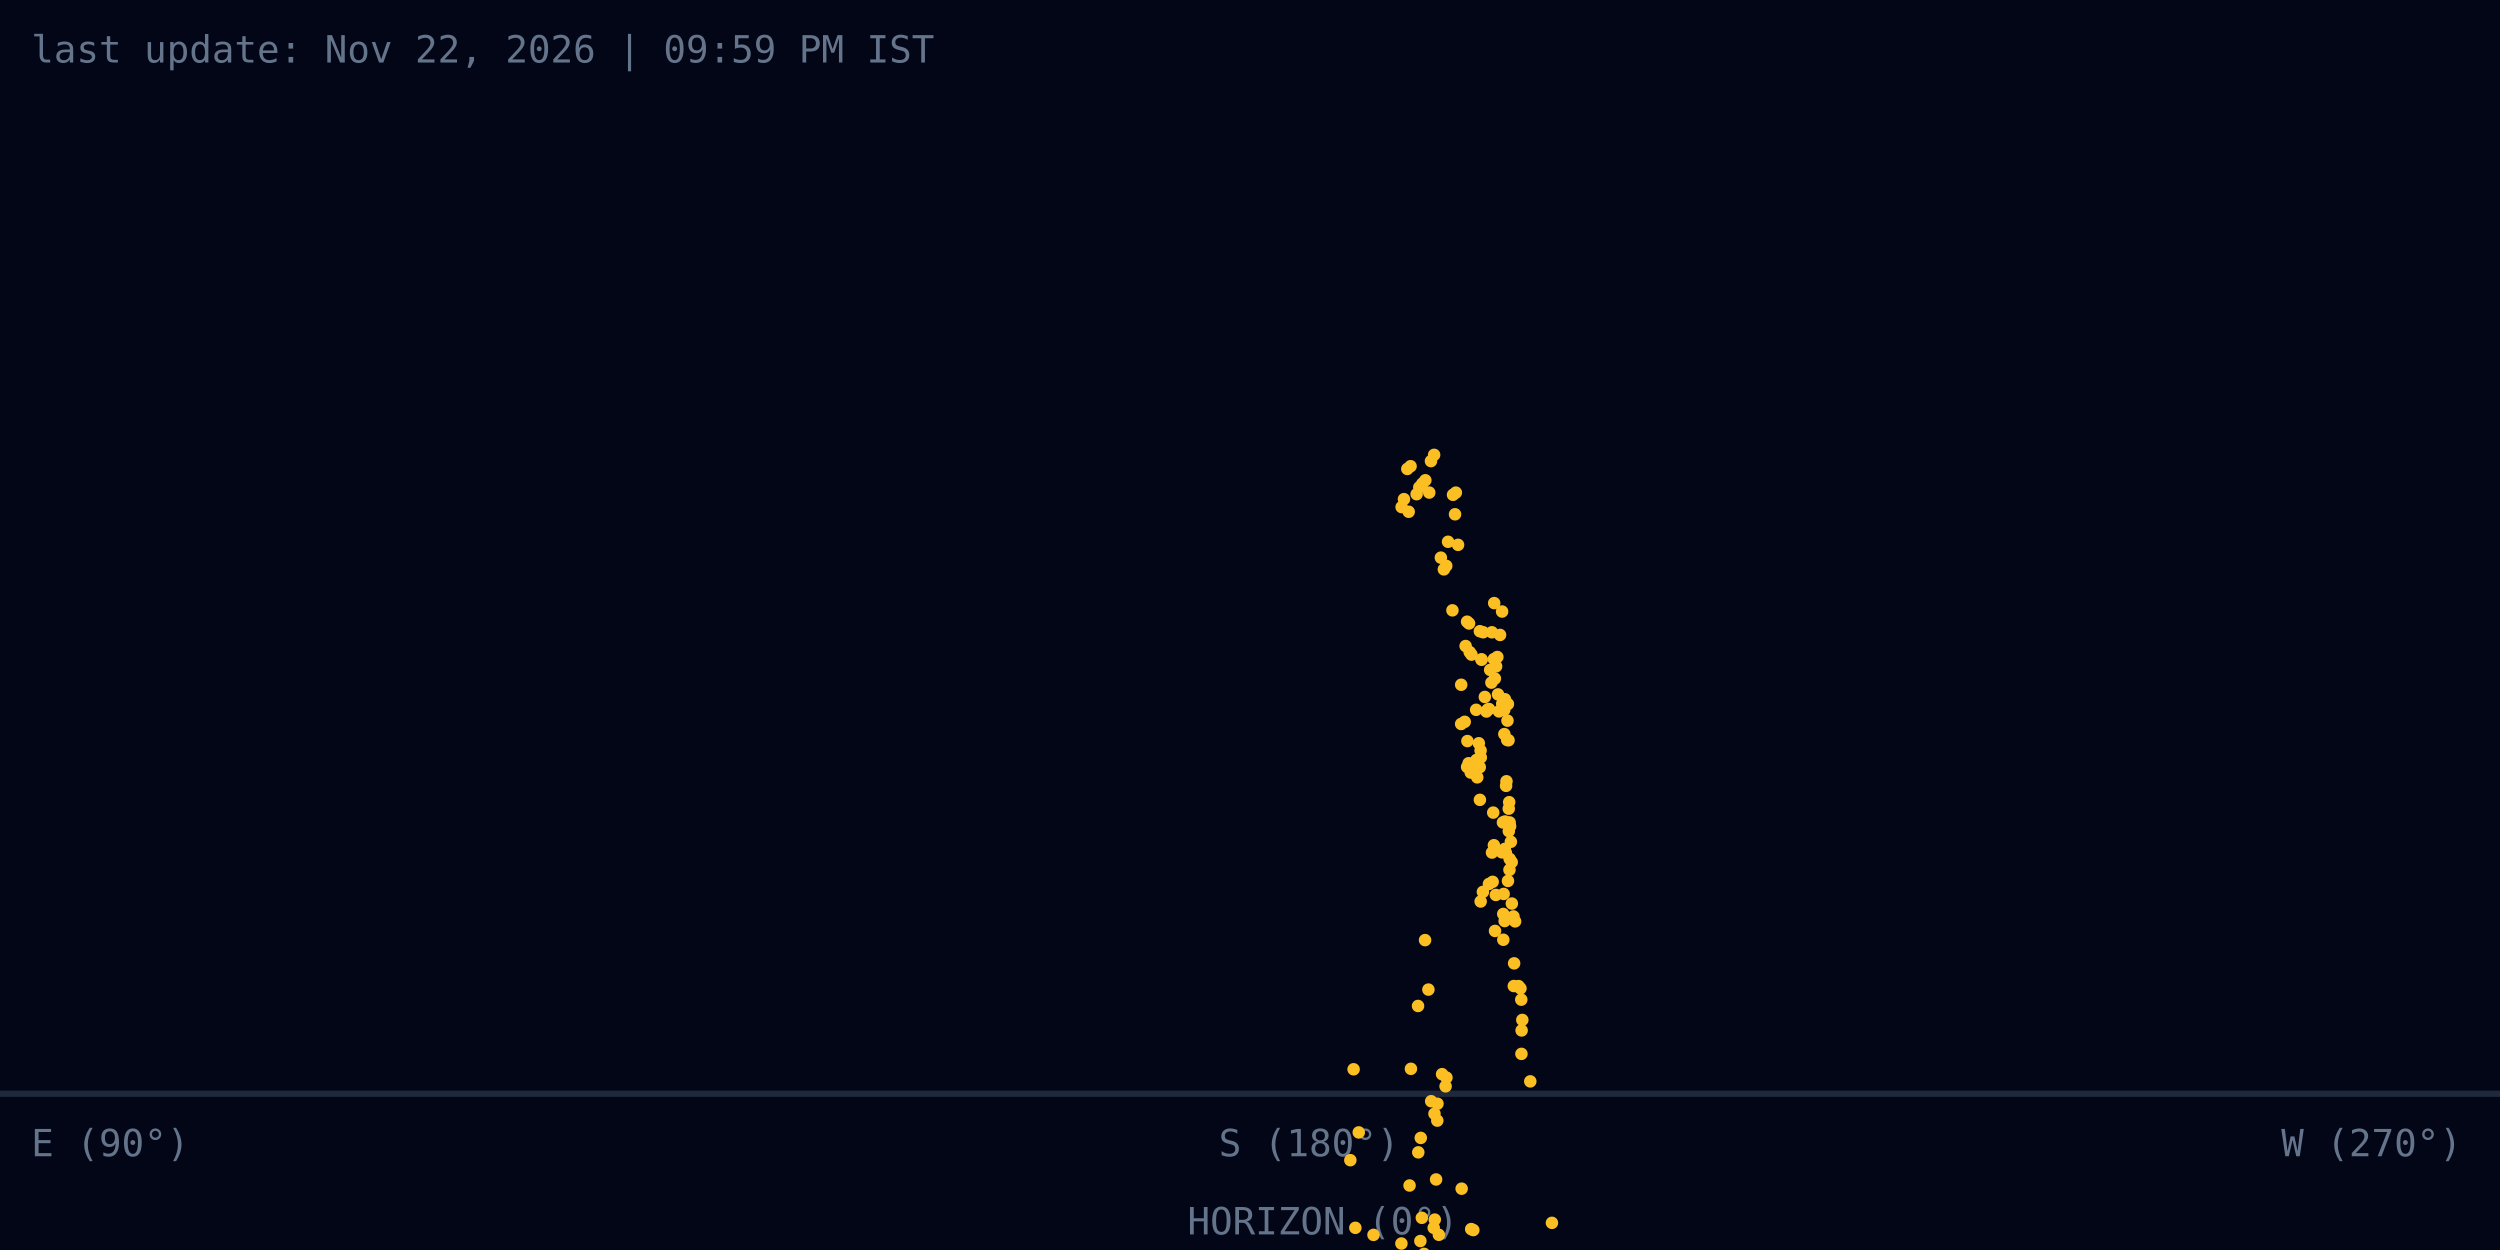
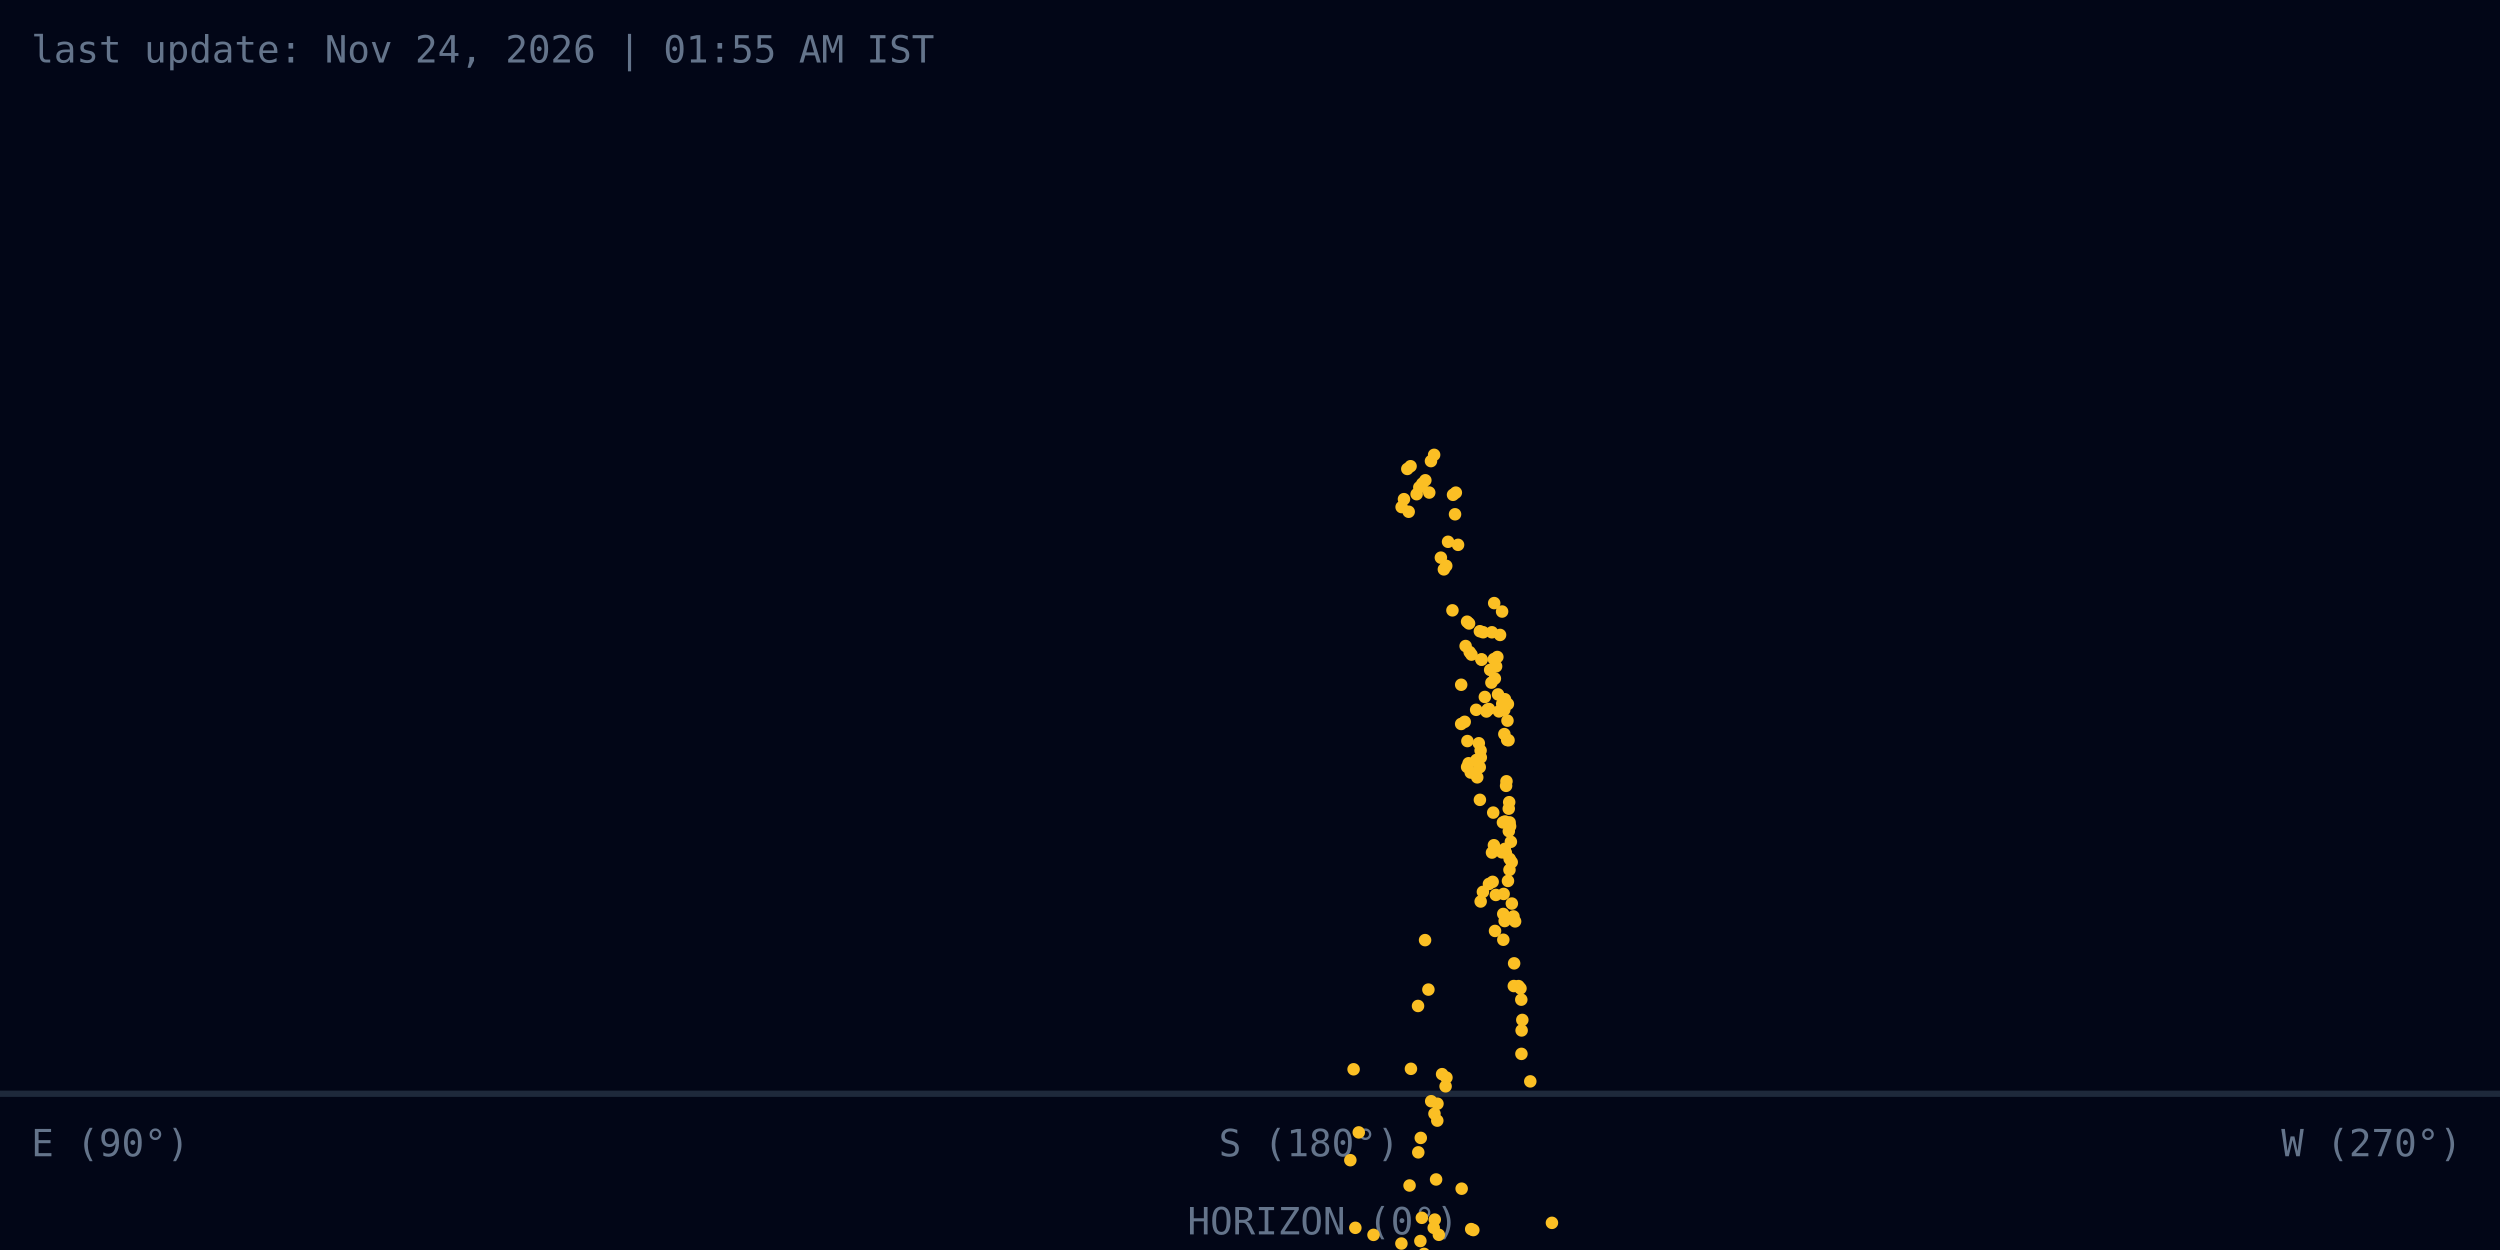
<svg xmlns="http://www.w3.org/2000/svg" width="800" height="400" viewBox="0 0 800 400">
  <rect width="800" height="400" fill="#020617" />
-   <text id="last-update" x="10" y="20" fill="#64748b" font-family="monospace">last update: Nov 22, 2026 | 09:59 PM IST</text>
+   <text id="last-update" x="10" y="20" fill="#64748b" font-family="monospace">last update: Nov 24, 2026 | 01:55 AM IST</text>
  <line x1="0" y1="350" x2="800" y2="350" stroke="#1e293b" stroke-width="2" />
  <text x="380" y="395" fill="#64748b" font-size="12" font-family="monospace">HORIZON (0°)</text>
  <text x="730" y="370" fill="#64748b" font-size="12" font-family="monospace">W (270°)</text>
  <text x="390" y="370" fill="#64748b" font-size="12" font-family="monospace">S (180°)</text>
  <text x="10" y="370" fill="#64748b" font-size="12" font-family="monospace">E (90°)</text>
  <g id="analemma-points">
    <circle cx=" 465.61" cy=" 164.57" r="2" fill="#fbbf24">
 </circle>
    <circle cx=" 467.57" cy=" 231.67" r="2" fill="#fbbf24">
 </circle>
    <circle cx=" 467.58" cy=" 219.12" r="2" fill="#fbbf24">
 </circle>
    <circle cx=" 468.71" cy=" 230.98" r="2" fill="#fbbf24">
 </circle>
    <circle cx=" 469.57" cy=" 237.14" r="2" fill="#fbbf24">
 </circle>
    <circle cx=" 469.00" cy=" 206.73" r="2" fill="#fbbf24">
 </circle>
    <circle cx=" 469.47" cy=" 198.94" r="2" fill="#fbbf24">
 </circle>
    <circle cx=" 470.10" cy=" 199.51" r="2" fill="#fbbf24">
 </circle>
    <circle cx=" 474.53" cy=" 285.41" r="2" fill="#fbbf24">
 </circle>
    <circle cx=" 472.47" cy=" 243.18" r="2" fill="#fbbf24">
 </circle>
    <circle cx=" 473.57" cy=" 255.95" r="2" fill="#fbbf24">
 </circle>
    <circle cx=" 473.22" cy=" 237.84" r="2" fill="#fbbf24">
 </circle>
    <circle cx=" 473.79" cy=" 240.17" r="2" fill="#fbbf24">
 </circle>
    <circle cx=" 473.56" cy=" 201.99" r="2" fill="#fbbf24">
 </circle>
    <circle cx=" 474.09" cy=" 210.99" r="2" fill="#fbbf24">
 </circle>
    <circle cx=" 478.41" cy=" 297.90" r="2" fill="#fbbf24">
 </circle>
    <circle cx=" 477.65" cy=" 282.19" r="2" fill="#fbbf24">
 </circle>
    <circle cx=" 477.44" cy=" 272.82" r="2" fill="#fbbf24">
 </circle>
    <circle cx=" 478.67" cy=" 286.38" r="2" fill="#fbbf24">
 </circle>
    <circle cx=" 478.05" cy=" 270.47" r="2" fill="#fbbf24">
 </circle>
    <circle cx=" 476.85" cy=" 214.37" r="2" fill="#fbbf24">
 </circle>
    <circle cx=" 477.25" cy=" 218.44" r="2" fill="#fbbf24">
 </circle>
    <circle cx=" 481.06" cy=" 300.72" r="2" fill="#fbbf24">
 </circle>
    <circle cx=" 481.04" cy=" 292.47" r="2" fill="#fbbf24">
 </circle>
    <circle cx=" 481.49" cy=" 294.73" r="2" fill="#fbbf24">
 </circle>
    <circle cx=" 481.17" cy=" 286.06" r="2" fill="#fbbf24">
 </circle>
    <circle cx=" 479.37" cy=" 222.21" r="2" fill="#fbbf24">
 </circle>
    <circle cx=" 479.67" cy=" 227.65" r="2" fill="#fbbf24">
 </circle>
    <circle cx=" 498.29" cy=" 411.31" r="2" fill="#fbbf24">
 </circle>
    <circle cx=" 498.34" cy=" 411.53" r="2" fill="#fbbf24">
 </circle>
    <circle cx=" 484.42" cy=" 315.53" r="2" fill="#fbbf24">
 </circle>
    <circle cx=" 486.86" cy=" 337.24" r="2" fill="#fbbf24">
 </circle>
    <circle cx=" 481.87" cy=" 272.88" r="2" fill="#fbbf24">
 </circle>
    <circle cx=" 482.55" cy=" 281.90" r="2" fill="#fbbf24">
 </circle>
    <circle cx=" 481.19" cy=" 226.61" r="2" fill="#fbbf24">
 </circle>
    <circle cx=" 481.39" cy=" 234.91" r="2" fill="#fbbf24">
 </circle>
    <circle cx=" 486.92" cy=" 329.74" r="2" fill="#fbbf24">
 </circle>
    <circle cx=" 483.03" cy=" 278.36" r="2" fill="#fbbf24">
 </circle>
    <circle cx=" 483.79" cy=" 289.14" r="2" fill="#fbbf24">
 </circle>
    <circle cx=" 485.93" cy=" 315.55" r="2" fill="#fbbf24">
 </circle>
    <circle cx=" 484.30" cy=" 293.26" r="2" fill="#fbbf24">
 </circle>
    <circle cx=" 482.30" cy=" 236.80" r="2" fill="#fbbf24">
 </circle>
    <circle cx=" 482.80" cy=" 258.78" r="2" fill="#fbbf24">
 </circle>
    <circle cx=" 501.22" cy=" 413.90" r="2" fill="#fbbf24">
 </circle>
    <circle cx=" 489.69" cy=" 346.04" r="2" fill="#fbbf24">
 </circle>
    <circle cx=" 486.81" cy=" 319.89" r="2" fill="#fbbf24">
 </circle>
    <circle cx=" 484.83" cy=" 294.84" r="2" fill="#fbbf24">
 </circle>
    <circle cx=" 486.55" cy=" 316.29" r="2" fill="#fbbf24">
 </circle>
    <circle cx=" 482.73" cy=" 236.88" r="2" fill="#fbbf24">
 </circle>
    <circle cx=" 483.48" cy=" 269.37" r="2" fill="#fbbf24">
 </circle>
    <circle cx=" 496.62" cy=" 391.31" r="2" fill="#fbbf24">
 </circle>
    <circle cx=" 483.75" cy=" 275.90" r="2" fill="#fbbf24">
 </circle>
    <circle cx=" 483.23" cy=" 264.40" r="2" fill="#fbbf24">
 </circle>
    <circle cx=" 482.94" cy=" 256.70" r="2" fill="#fbbf24">
 </circle>
    <circle cx=" 483.08" cy=" 263.17" r="2" fill="#fbbf24">
 </circle>
    <circle cx=" 482.53" cy=" 225.29" r="2" fill="#fbbf24">
 </circle>
    <circle cx=" 482.39" cy=" 230.61" r="2" fill="#fbbf24">
 </circle>
    <circle cx=" 487.14" cy=" 326.38" r="2" fill="#fbbf24">
 </circle>
    <circle cx=" 482.82" cy=" 265.96" r="2" fill="#fbbf24">
 </circle>
    <circle cx=" 483.09" cy=" 274.84" r="2" fill="#fbbf24">
 </circle>
    <circle cx=" 482.07" cy=" 250.01" r="2" fill="#fbbf24">
 </circle>
    <circle cx=" 481.95" cy=" 251.47" r="2" fill="#fbbf24">
 </circle>
    <circle cx=" 481.58" cy=" 223.76" r="2" fill="#fbbf24">
 </circle>
    <circle cx=" 481.36" cy=" 227.15" r="2" fill="#fbbf24">
 </circle>
    <circle cx=" 484.52" cy=" 308.27" r="2" fill="#fbbf24">
 </circle>
    <circle cx=" 481.59" cy=" 262.88" r="2" fill="#fbbf24">
 </circle>
    <circle cx=" 480.71" cy=" 225.23" r="2" fill="#fbbf24">
 </circle>
    <circle cx=" 481.54" cy=" 271.65" r="2" fill="#fbbf24">
 </circle>
    <circle cx=" 480.94" cy=" 263.18" r="2" fill="#fbbf24">
 </circle>
    <circle cx=" 480.67" cy=" 195.69" r="2" fill="#fbbf24">
 </circle>
    <circle cx=" 480.02" cy=" 203.18" r="2" fill="#fbbf24">
 </circle>
    <circle cx=" 480.62" cy=" 272.75" r="2" fill="#fbbf24">
 </circle>
    <circle cx=" 479.15" cy=" 210.24" r="2" fill="#fbbf24">
 </circle>
    <circle cx=" 478.75" cy=" 213.23" r="2" fill="#fbbf24">
 </circle>
    <circle cx=" 478.36" cy=" 217.14" r="2" fill="#fbbf24">
 </circle>
    <circle cx=" 478.05" cy=" 210.91" r="2" fill="#fbbf24">
 </circle>
    <circle cx=" 478.14" cy=" 192.99" r="2" fill="#fbbf24">
 </circle>
    <circle cx=" 477.41" cy=" 202.33" r="2" fill="#fbbf24">
 </circle>
    <circle cx=" 477.83" cy=" 260.03" r="2" fill="#fbbf24">
 </circle>
    <circle cx=" 476.48" cy=" 226.89" r="2" fill="#fbbf24">
 </circle>
    <circle cx=" 476.07" cy=" 227.06" r="2" fill="#fbbf24">
 </circle>
    <circle cx=" 475.66" cy=" 227.68" r="2" fill="#fbbf24">
 </circle>
    <circle cx=" 475.15" cy=" 223.03" r="2" fill="#fbbf24">
 </circle>
    <circle cx=" 474.61" cy=" 202.32" r="2" fill="#fbbf24">
 </circle>
    <circle cx=" 474.09" cy=" 211.11" r="2" fill="#fbbf24">
 </circle>
    <circle cx=" 476.46" cy=" 282.87" r="2" fill="#fbbf24">
 </circle>
    <circle cx=" 473.86" cy=" 242.39" r="2" fill="#fbbf24">
 </circle>
    <circle cx=" 473.52" cy=" 245.50" r="2" fill="#fbbf24">
 </circle>
    <circle cx=" 472.37" cy=" 227.14" r="2" fill="#fbbf24">
 </circle>
    <circle cx=" 472.72" cy=" 248.75" r="2" fill="#fbbf24">
 </circle>
    <circle cx=" 470.88" cy=" 209.48" r="2" fill="#fbbf24">
 </circle>
    <circle cx=" 470.29" cy=" 208.66" r="2" fill="#fbbf24">
 </circle>
    <circle cx=" 473.81" cy=" 288.48" r="2" fill="#fbbf24">
 </circle>
    <circle cx=" 470.64" cy=" 247.22" r="2" fill="#fbbf24">
 </circle>
    <circle cx=" 469.96" cy=" 244.24" r="2" fill="#fbbf24">
 </circle>
    <circle cx=" 469.48" cy=" 245.43" r="2" fill="#fbbf24">
 </circle>
    <circle cx=" 466.58" cy=" 174.35" r="2" fill="#fbbf24">
 </circle>
    <circle cx=" 465.87" cy=" 157.64" r="2" fill="#fbbf24">
 </circle>
    <circle cx=" 464.97" cy=" 158.34" r="2" fill="#fbbf24">
 </circle>
    <circle cx=" 464.78" cy=" 195.31" r="2" fill="#fbbf24">
 </circle>
    <circle cx=" 463.38" cy=" 173.37" r="2" fill="#fbbf24">
 </circle>
    <circle cx=" 462.80" cy=" 181.08" r="2" fill="#fbbf24">
 </circle>
    <circle cx=" 462.04" cy=" 182.20" r="2" fill="#fbbf24">
 </circle>
    <circle cx=" 461.08" cy=" 178.45" r="2" fill="#fbbf24">
 </circle>
    <circle cx=" 458.92" cy=" 145.55" r="2" fill="#fbbf24">
 </circle>
    <circle cx=" 457.91" cy=" 147.55" r="2" fill="#fbbf24">
 </circle>
    <circle cx=" 457.36" cy=" 157.62" r="2" fill="#fbbf24">
 </circle>
    <circle cx=" 456.11" cy=" 153.69" r="2" fill="#fbbf24">
 </circle>
    <circle cx=" 455.13" cy=" 154.77" r="2" fill="#fbbf24">
 </circle>
    <circle cx=" 454.18" cy=" 155.94" r="2" fill="#fbbf24">
 </circle>
    <circle cx=" 453.32" cy=" 158.14" r="2" fill="#fbbf24">
 </circle>
    <circle cx=" 451.38" cy=" 149.19" r="2" fill="#fbbf24">
 </circle>
    <circle cx=" 450.34" cy=" 150.06" r="2" fill="#fbbf24">
 </circle>
    <circle cx=" 450.78" cy=" 163.76" r="2" fill="#fbbf24">
 </circle>
    <circle cx=" 449.27" cy=" 159.73" r="2" fill="#fbbf24">
 </circle>
    <circle cx=" 448.52" cy=" 162.26" r="2" fill="#fbbf24">
 </circle>
    <circle cx=" 20.26" cy=" 571.97" r="2" fill="#fbbf24">
 </circle>
    <circle cx=" 74.33" cy=" 546.37" r="2" fill="#fbbf24">
 </circle>
    <circle cx=" 471.46" cy=" 393.62" r="2" fill="#fbbf24">
 </circle>
    <circle cx=" 470.78" cy=" 393.31" r="2" fill="#fbbf24">
 </circle>
    <circle cx=" 495.37" cy=" 503.27" r="2" fill="#fbbf24">
 </circle>
    <circle cx=" 467.73" cy=" 380.38" r="2" fill="#fbbf24">
 </circle>
    <circle cx=" 462.86" cy=" 344.83" r="2" fill="#fbbf24">
 </circle>
    <circle cx=" 462.59" cy=" 347.62" r="2" fill="#fbbf24">
 </circle>
    <circle cx=" 461.47" cy=" 343.73" r="2" fill="#fbbf24">
 </circle>
    <circle cx=" 456.02" cy=" 300.84" r="2" fill="#fbbf24">
 </circle>
    <circle cx=" 457.09" cy=" 316.67" r="2" fill="#fbbf24">
 </circle>
    <circle cx=" 469.47" cy=" 420.03" r="2" fill="#fbbf24">
 </circle>
    <circle cx=" 459.99" cy=" 353.19" r="2" fill="#fbbf24">
 </circle>
    <circle cx=" 459.93" cy=" 358.60" r="2" fill="#fbbf24">
 </circle>
    <circle cx=" 459.03" cy=" 356.39" r="2" fill="#fbbf24">
 </circle>
    <circle cx=" 457.98" cy=" 352.39" r="2" fill="#fbbf24">
 </circle>
    <circle cx=" 453.77" cy=" 321.91" r="2" fill="#fbbf24">
 </circle>
    <circle cx=" 459.55" cy=" 377.43" r="2" fill="#fbbf24">
 </circle>
    <circle cx=" 471.53" cy=" 461.85" r="2" fill="#fbbf24">
 </circle>
    <circle cx=" 460.43" cy=" 395.14" r="2" fill="#fbbf24">
 </circle>
    <circle cx=" 459.13" cy=" 390.27" r="2" fill="#fbbf24">
 </circle>
    <circle cx=" 458.79" cy=" 392.90" r="2" fill="#fbbf24">
 </circle>
    <circle cx=" 454.65" cy=" 364.13" r="2" fill="#fbbf24">
 </circle>
    <circle cx=" 451.50" cy=" 342.02" r="2" fill="#fbbf24">
 </circle>
    <circle cx=" 453.85" cy=" 368.75" r="2" fill="#fbbf24">
 </circle>
    <circle cx=" 467.51" cy=" 471.07" r="2" fill="#fbbf24">
 </circle>
    <circle cx=" 454.99" cy=" 389.70" r="2" fill="#fbbf24">
 </circle>
    <circle cx=" 455.71" cy=" 401.24" r="2" fill="#fbbf24">
 </circle>
    <circle cx=" 454.52" cy=" 397.13" r="2" fill="#fbbf24">
 </circle>
    <circle cx=" 455.98" cy=" 414.56" r="2" fill="#fbbf24">
 </circle>
    <circle cx=" 451.06" cy=" 379.36" r="2" fill="#fbbf24">
 </circle>
    <circle cx=" 455.70" cy=" 423.59" r="2" fill="#fbbf24">
 </circle>
    <circle cx=" 482.79" cy=" 553.38" r="2" fill="#fbbf24">
 </circle>
    <circle cx=" 459.54" cy=" 468.02" r="2" fill="#fbbf24">
 </circle>
    <circle cx=" 462.80" cy=" 493.17" r="2" fill="#fbbf24">
 </circle>
    <circle cx=" 456.72" cy=" 459.61" r="2" fill="#fbbf24">
 </circle>
    <circle cx=" 448.45" cy=" 397.93" r="2" fill="#fbbf24">
 </circle>
    <circle cx=" 451.44" cy=" 429.90" r="2" fill="#fbbf24">
 </circle>
    <circle cx=" 483.33" cy=" 577.31" r="2" fill="#fbbf24">
 </circle>
    <circle cx=" 457.19" cy=" 485.98" r="2" fill="#fbbf24">
 </circle>
    <circle cx=" 458.77" cy=" 501.95" r="2" fill="#fbbf24">
 </circle>
    <circle cx=" 458.66" cy=" 507.06" r="2" fill="#fbbf24">
 </circle>
    <circle cx=" 455.29" cy=" 490.82" r="2" fill="#fbbf24">
 </circle>
    <circle cx=" 449.40" cy=" 450.08" r="2" fill="#fbbf24">
 </circle>
    <circle cx=" 451.11" cy=" 471.34" r="2" fill="#fbbf24">
 </circle>
    <circle cx=" 507.92" cy=" 618.72" r="2" fill="#fbbf24">
 </circle>
    <circle cx=" 457.53" cy=" 530.58" r="2" fill="#fbbf24">
 </circle>
    <circle cx=" 443.32" cy=" 419.49" r="2" fill="#fbbf24">
 </circle>
    <circle cx=" 441.09" cy=" 404.11" r="2" fill="#fbbf24">
 </circle>
    <circle cx=" 439.52" cy=" 395.16" r="2" fill="#fbbf24">
 </circle>
    <circle cx=" 433.15" cy=" 342.17" r="2" fill="#fbbf24">
 </circle>
    <circle cx=" 434.80" cy=" 362.37" r="2" fill="#fbbf24">
 </circle>
    <circle cx=" 449.04" cy=" 512.18" r="2" fill="#fbbf24">
 </circle>
    <circle cx=" 438.74" cy=" 413.08" r="2" fill="#fbbf24">
 </circle>
    <circle cx=" 439.37" cy=" 426.64" r="2" fill="#fbbf24">
 </circle>
    <circle cx=" 438.60" cy=" 425.35" r="2" fill="#fbbf24">
 </circle>
    <circle cx=" 436.66" cy=" 411.17" r="2" fill="#fbbf24">
 </circle>
    <circle cx=" 432.11" cy=" 371.26" r="2" fill="#fbbf24">
 </circle>
    <circle cx=" 433.71" cy=" 392.90" r="2" fill="#fbbf24">
 </circle>
    <circle cx=" 441.39" cy=" 492.84" r="2" fill="#fbbf24">
 </circle>
    <circle cx=" 438.62" cy=" 465.26" r="2" fill="#fbbf24">
 </circle>
    <circle cx=" 439.66" cy=" 489.97" r="2" fill="#fbbf24">
 </circle>
    <circle cx=" 439.18" cy=" 494.15" r="2" fill="#fbbf24">
 </circle>
    <circle cx=" 437.86" cy=" 484.86" r="2" fill="#fbbf24">
 </circle>
    <circle cx=" 435.61" cy=" 460.36" r="2" fill="#fbbf24">
 </circle>
    <circle cx=" 436.98" cy=" 494.93" r="2" fill="#fbbf24">
 </circle>
    <circle cx=" 244.95" cy=" 642.55" r="2" fill="#fbbf24">
 </circle>
    <circle cx=" 436.88" cy=" 545.23" r="2" fill="#fbbf24">
 </circle>
    <circle cx=" 435.87" cy=" 548.03" r="2" fill="#fbbf24">
 </circle>
    <circle cx=" 434.67" cy=" 555.81" r="2" fill="#fbbf24">
 </circle>
    <circle cx=" 434.11" cy=" 529.21" r="2" fill="#fbbf24">
 </circle>
    <circle cx=" 432.10" cy=" 477.20" r="2" fill="#fbbf24">
 </circle>
    <circle cx=" 432.21" cy=" 499.93" r="2" fill="#fbbf24">
 </circle>
    <circle cx=" 207.02" cy=" 626.00" r="2" fill="#fbbf24">
 </circle>
    <circle cx=" 430.00" cy=" 549.91" r="2" fill="#fbbf24">
 </circle>
    <circle cx=" 429.36" cy=" 545.74" r="2" fill="#fbbf24">
 </circle>
    <circle cx=" 425.59" cy=" 570.57" r="2" fill="#fbbf24">
 </circle>
    <circle cx=" 426.75" cy=" 555.14" r="2" fill="#fbbf24">
 </circle>
    <circle cx=" 428.25" cy=" 489.25" r="2" fill="#fbbf24">
 </circle>
    <circle cx=" 427.62" cy=" 513.50" r="2" fill="#fbbf24">
 </circle>
    <circle cx=" 263.38" cy=" 629.03" r="2" fill="#fbbf24">
 </circle>
    <circle cx=" 403.44" cy=" 604.42" r="2" fill="#fbbf24">
 </circle>
    <circle cx=" 412.04" cy=" 590.07" r="2" fill="#fbbf24">
 </circle>
    <circle cx=" 408.71" cy=" 593.50" r="2" fill="#fbbf24">
 </circle>
    <circle cx=" 416.27" cy=" 574.05" r="2" fill="#fbbf24">
 </circle>
    <circle cx=" 422.41" cy=" 537.09" r="2" fill="#fbbf24">
 </circle>
    <circle cx=" 420.52" cy=" 547.02" r="2" fill="#fbbf24">
 </circle>
+     <circle cx=" 182.56" cy=" 559.38" r="2" fill="#fbbf24">
+  </circle>
  </g>
</svg>
